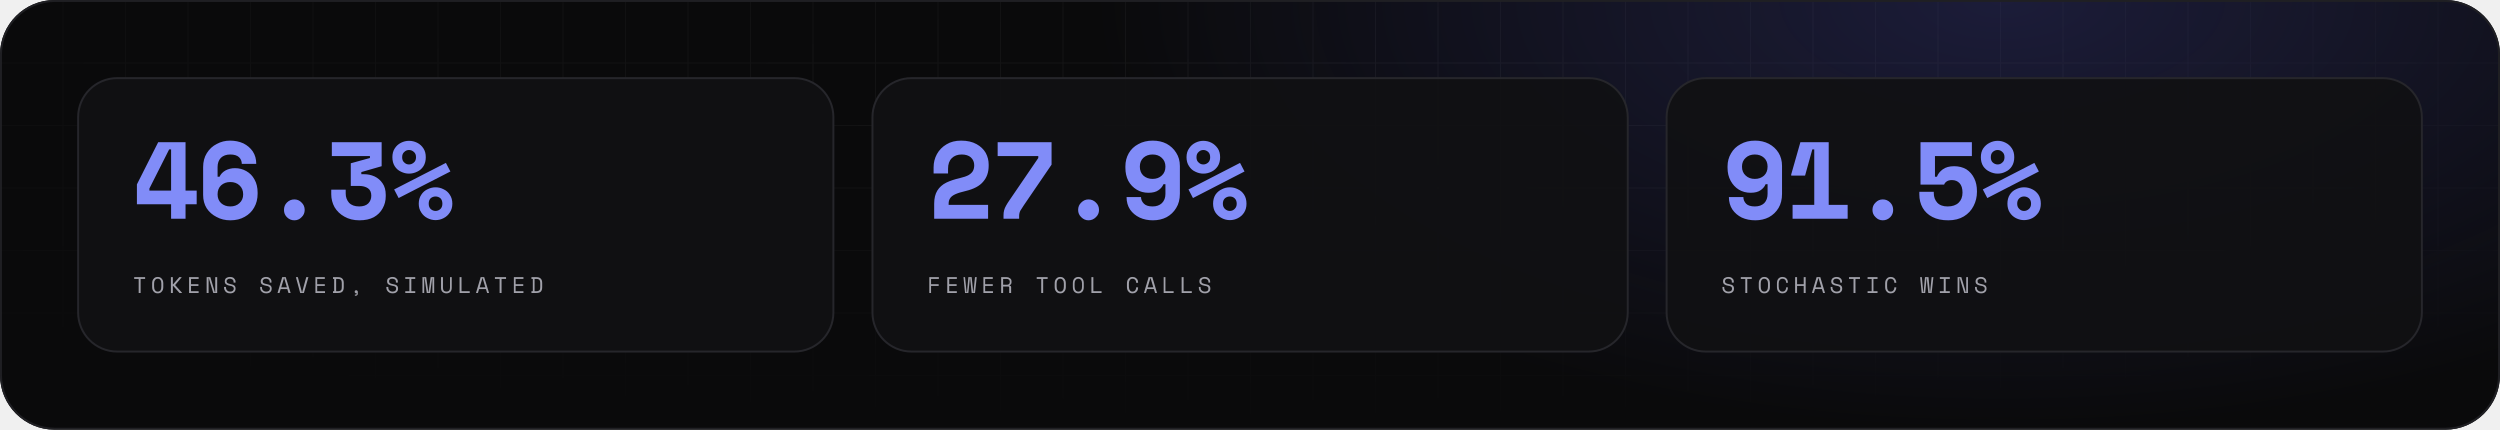
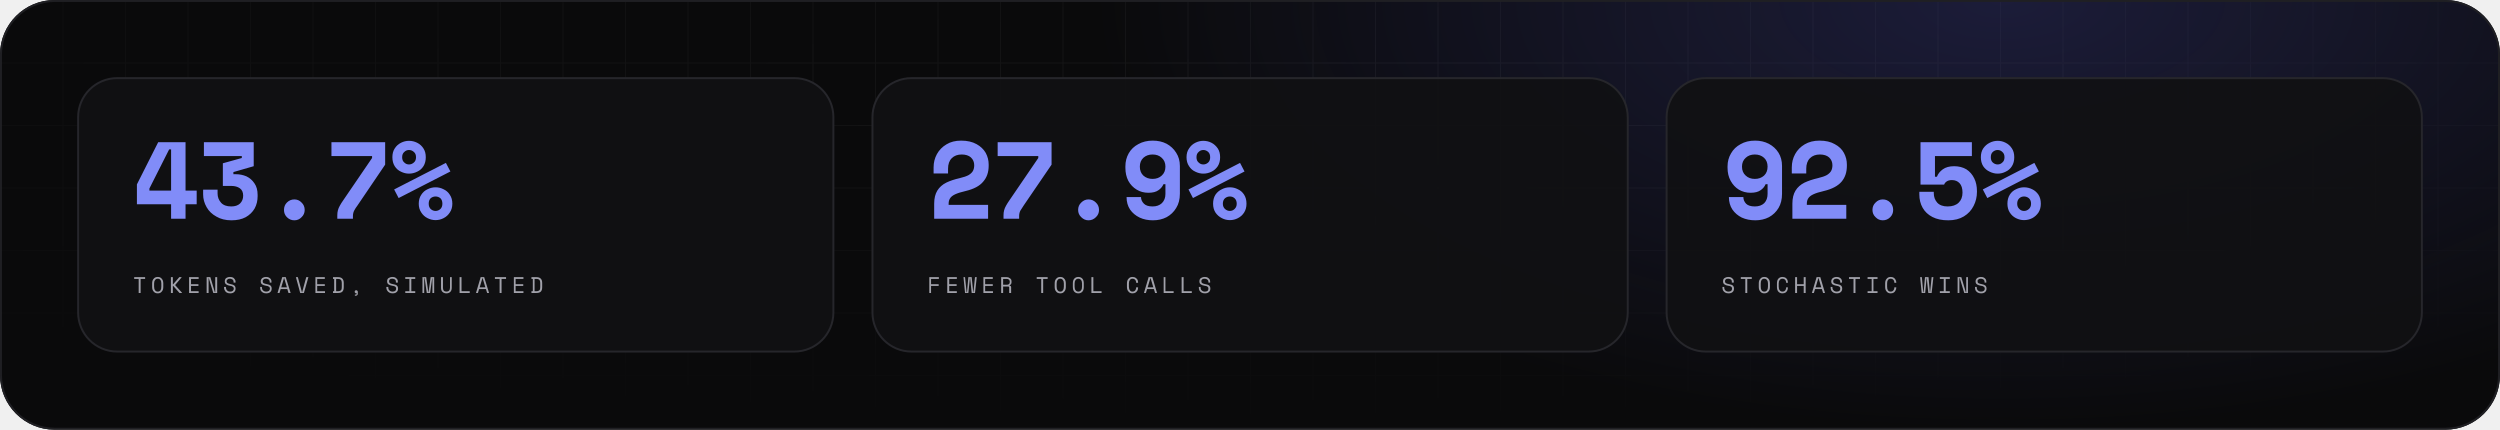
- <svg xmlns="http://www.w3.org/2000/svg" viewBox="0 0 1280 220" width="1280" height="220" role="img" aria-label="46.3% TOKENS SAVED, SIMULATED. 27.9% FEWER TOOL CALLS. 91.5% STOCHASTIC WINS">
+ <svg xmlns="http://www.w3.org/2000/svg" viewBox="0 0 1280 220" width="1280" height="220" role="img" aria-label="43.7% TOKENS SAVED, SIMULATED. 27.9% FEWER TOOL CALLS. 92.5% STOCHASTIC WINS">
  <defs>
    <radialGradient id="vmp-bench-d-g">
      <stop offset="0" stop-color="#6366f1" stop-opacity="0.2" />
      <stop offset="1" stop-color="#6366f1" stop-opacity="0" />
    </radialGradient>
    <pattern id="vmp-bench-d-grid" width="32" height="32" patternUnits="userSpaceOnUse">
      <path d="M32 0H0V32" fill="none" stroke="#ffffff" stroke-opacity="0.045" stroke-width="1" />
    </pattern>
    <radialGradient id="vmp-bench-d-fade" cx="0.5" cy="0.2" r="0.8">
      <stop offset="0" stop-color="#fff" />
      <stop offset="1" stop-color="#fff" stop-opacity="0" />
    </radialGradient>
    <mask id="vmp-bench-d-m">
      <rect width="1280" height="220" fill="url(#vmp-bench-d-fade)" />
    </mask>
    <clipPath id="vmp-bench-d-clip">
      <rect width="1280" height="220" rx="28" />
    </clipPath>
  </defs>
  <g clip-path="url(#vmp-bench-d-clip)">
    <rect width="1280" height="220" fill="#0a0a0b" />
    <rect width="1280" height="220" fill="url(#vmp-bench-d-grid)" mask="url(#vmp-bench-d-m)" />
    <ellipse cx="1024" cy="0" rx="461" ry="220" fill="url(#vmp-bench-d-g)" />
  </g>
  <rect x="0.5" y="0.5" width="1279" height="219" rx="27.5" fill="none" stroke="#1f1f23" />
  <rect x="40.0" y="40" width="386.7" height="140" rx="20" fill="#111113" fill-opacity="0.92" stroke="#26262b" />
-   <path fill="#818cf8" d="M87.6 112V104.6H70.1V94.4L81 72.8H95V97.6H100.7V104.6H95V112ZM76.5 97.6H87.6V76.5H86.6L76.5 96.5ZM117.9 112.8Q114 112.8 110.9 111.1Q107.7 109.5 105.8 106.6Q104 103.7 104 99.8V85.6Q104 81.4 105.9 78.4Q107.8 75.3 111 73.7Q114.1 72 117.8 72Q121.5 72 124.6 73.4Q127.6 74.9 129.4 77.5Q131.2 80.2 131.2 83.9H123.8Q123.8 81.9 122.4 80.5Q120.9 79.1 117.9 79.1Q114.9 79.1 113.1 80.8Q111.4 82.6 111.4 85.5V90.5H112.4Q113.3 88.5 115.4 87.3Q117.6 86.1 120.3 86.1Q123.5 86.1 126.1 87.6Q128.8 89.1 130.3 91.9Q131.9 94.7 131.9 98.6V99.2Q131.9 103.2 130.1 106.3Q128.4 109.3 125.3 111Q122.2 112.8 117.9 112.8ZM117.9 105.7Q120.8 105.7 122.6 104Q124.5 102.3 124.5 99.5Q124.5 96.6 122.6 94.9Q120.8 93.2 117.9 93.2Q115.1 93.2 113.2 94.9Q111.4 96.6 111.4 99.5Q111.4 102.3 113.2 104Q115.1 105.7 117.9 105.7ZM150.7 112.8Q148.5 112.8 146.9 111.2Q145.4 109.7 145.4 107.5Q145.4 105.2 146.9 103.7Q148.5 102.1 150.7 102.1Q152.9 102.1 154.4 103.7Q156 105.2 156 107.5Q156 109.7 154.4 111.2Q152.9 112.8 150.7 112.8ZM184 112.8Q179.6 112.8 176.3 110.9Q173.1 109.1 171.3 106.1Q169.6 103 169.6 99.5V97.1H177V99.1Q177 101.8 178.7 103.8Q180.5 105.7 183.9 105.7Q186.9 105.7 188.5 104.2Q190.1 102.6 190.1 100.2Q190.1 97.6 188.4 96.4Q186.6 95.2 184 95.2H179.6V83.6L189.4 80.9V79.9H169.9V72.8H195.4V85.1L185 88.1V89.2H186.4Q189.2 89.2 191.7 90.3Q194.3 91.5 195.9 93.9Q197.5 96.2 197.5 99.8V100.5Q197.5 103.9 195.9 106.7Q194.4 109.5 191.4 111.2Q188.4 112.8 184 112.8ZM209.4 88.9Q207.3 88.9 205.3 87.9Q203.3 87 202.1 85.1Q200.9 83.2 200.9 80.5Q200.9 77.8 202.1 76Q203.3 74.1 205.3 73.1Q207.3 72.1 209.4 72.1Q211.6 72.1 213.6 73.1Q215.6 74.1 216.8 76Q218 77.8 218 80.5Q218 83.2 216.8 85.1Q215.6 87 213.6 87.9Q211.6 88.9 209.4 88.9ZM209.4 84.2Q210.8 84.2 211.9 83.2Q213 82.3 213 80.5Q213 78.7 211.9 77.8Q210.8 76.8 209.4 76.8Q208 76.8 207 77.8Q205.9 78.7 205.9 80.5Q205.9 82.3 207 83.2Q208 84.2 209.4 84.2ZM204.1 101.4 201.8 97 228.3 83.4 230.6 87.8ZM223 112.7Q220.9 112.7 218.9 111.7Q216.9 110.7 215.7 108.8Q214.4 106.9 214.4 104.3Q214.4 101.6 215.7 99.7Q216.9 97.8 218.9 96.9Q220.9 95.9 223 95.9Q225.2 95.9 227.1 96.9Q229.1 97.8 230.3 99.7Q231.6 101.6 231.6 104.3Q231.6 106.9 230.3 108.8Q229.1 110.7 227.1 111.7Q225.2 112.7 223 112.7ZM223 108Q224.4 108 225.5 107Q226.5 106 226.5 104.3Q226.5 102.5 225.5 101.5Q224.4 100.6 223 100.6Q221.6 100.6 220.5 101.5Q219.5 102.5 219.5 104.3Q219.5 106 220.5 107Q221.6 108 223 108Z" />
+   <path fill="#818cf8" d="M87.6 112V104.6H70.1V94.4L81 72.8H95V97.6H100.7V104.6H95V112ZM76.5 97.6H87.6V76.5H86.6L76.5 96.5ZM118.5 112.8Q114 112.8 110.8 110.9Q107.5 109.1 105.8 106.1Q104 103 104 99.5V97.1H111.4V99.1Q111.4 101.8 113.2 103.8Q114.9 105.7 118.4 105.7Q121.3 105.7 122.9 104.2Q124.5 102.6 124.5 100.2Q124.5 97.6 122.8 96.4Q121.1 95.2 118.5 95.2H114.1V83.6L123.8 80.9V79.9H104.4V72.8H129.9V85.1L119.5 88.1V89.2H120.8Q123.6 89.2 126.2 90.3Q128.7 91.5 130.3 93.9Q131.9 96.2 131.9 99.8V100.5Q131.9 103.9 130.4 106.7Q128.8 109.5 125.8 111.2Q122.8 112.8 118.5 112.8ZM150.7 112.8Q148.5 112.8 146.9 111.2Q145.4 109.7 145.4 107.5Q145.4 105.2 146.9 103.7Q148.5 102.1 150.7 102.1Q152.9 102.1 154.4 103.7Q156 105.2 156 107.5Q156 109.7 154.4 111.2Q152.9 112.8 150.7 112.8ZM172.7 112V110.3Q172.7 108.8 173 107.7Q173.3 106.5 174 105.3Q174.7 104 175.9 102.3L190.5 80.9V79.9H169.7V72.8H197.2V84.3L183.1 105.1Q181.9 106.7 181.3 107.9Q180.7 109.1 180.7 110.7V112ZM209.4 88.9Q207.3 88.9 205.3 87.9Q203.3 87 202.1 85.1Q200.9 83.2 200.9 80.5Q200.9 77.8 202.1 76Q203.3 74.1 205.3 73.1Q207.3 72.1 209.4 72.1Q211.6 72.1 213.6 73.1Q215.6 74.1 216.8 76Q218 77.8 218 80.5Q218 83.2 216.8 85.1Q215.6 87 213.6 87.9Q211.6 88.9 209.4 88.9ZM209.4 84.2Q210.8 84.2 211.9 83.2Q213 82.3 213 80.5Q213 78.7 211.9 77.8Q210.8 76.8 209.4 76.8Q208 76.8 207 77.8Q205.9 78.7 205.9 80.5Q205.9 82.3 207 83.2Q208 84.2 209.4 84.2ZM204.1 101.4 201.8 97 228.3 83.4 230.6 87.8ZM223 112.7Q220.9 112.7 218.9 111.7Q216.9 110.7 215.7 108.8Q214.4 106.9 214.4 104.3Q214.4 101.6 215.7 99.7Q216.9 97.8 218.9 96.9Q220.9 95.9 223 95.9Q225.2 95.9 227.1 96.9Q229.1 97.8 230.3 99.7Q231.6 101.6 231.6 104.3Q231.6 106.9 230.3 108.8Q229.1 110.7 227.1 111.7Q225.2 112.7 223 112.7ZM223 108Q224.4 108 225.5 107Q226.5 106 226.5 104.3Q226.5 102.5 225.5 101.5Q224.4 100.6 223 100.6Q221.6 100.6 220.5 101.5Q219.5 102.5 219.5 104.3Q219.5 106 220.5 107Q221.6 108 223 108Z" />
  <path fill="#a1a1aa" d="M71 150V142.8H68.7V141.9H74.3V142.8H72V150ZM80.8 150.2Q79.4 150.2 78.7 149.3Q77.9 148.5 77.9 146.9V145.1Q77.9 143.5 78.7 142.7Q79.4 141.8 80.8 141.8Q82.1 141.8 82.8 142.7Q83.6 143.5 83.6 145.1V146.9Q83.6 148.5 82.8 149.3Q82.1 150.2 80.8 150.2ZM80.8 149.3Q81.7 149.3 82.2 148.6Q82.6 148 82.6 146.8V145.1Q82.6 144 82.2 143.4Q81.7 142.7 80.8 142.7Q79.8 142.7 79.4 143.4Q78.9 144 78.9 145.1V146.8Q78.9 148 79.4 148.6Q79.8 149.3 80.8 149.3ZM87.5 150V141.9H88.5V145.5H88.7L91.8 141.9H93V142L89.7 145.9V146L93.2 149.9V150H91.9L88.7 146.4H88.5V150ZM96.8 150V141.9H101.7V142.8H97.8V145.5H101.6V146.4H97.8V149.1H101.7V150ZM105.8 150V141.9H107.7L110 149.6H110.2V141.9H111.2V150H109.2L106.9 142.4H106.8V150ZM117.9 150.2Q116.8 150.2 116.1 149.8Q115.4 149.4 115.1 148.7Q114.7 148.1 114.7 147.2V146.9H115.7V147.1Q115.7 148.2 116.3 148.7Q116.8 149.3 117.9 149.3Q118.8 149.3 119.2 148.9Q119.7 148.5 119.7 147.8V147.7Q119.7 147.1 119.2 146.8Q118.7 146.4 117.7 146.3Q116.5 146.1 115.8 145.6Q115.1 145.1 115.1 144.1V143.9Q115.1 143.3 115.4 142.8Q115.7 142.3 116.3 142.1Q116.9 141.8 117.7 141.8Q118.6 141.8 119.3 142.1Q119.9 142.5 120.2 143Q120.6 143.5 120.6 144.2V144.7H119.6V144.3Q119.6 143.7 119.3 143.4Q119.1 143 118.6 142.9Q118.2 142.7 117.7 142.7Q117.3 142.7 116.9 142.8Q116.5 143 116.3 143.3Q116 143.5 116 144V144Q116 144.7 116.6 145Q117.1 145.3 118.2 145.5Q119.4 145.7 120 146.2Q120.6 146.8 120.6 147.7V147.8Q120.6 148.9 119.9 149.5Q119.2 150.2 117.9 150.2ZM136.3 150.2Q135.3 150.2 134.6 149.8Q133.9 149.4 133.5 148.7Q133.2 148.1 133.2 147.2V146.9H134.1V147.1Q134.1 148.2 134.7 148.7Q135.3 149.3 136.3 149.3Q137.2 149.3 137.7 148.9Q138.2 148.5 138.2 147.8V147.7Q138.2 147.1 137.7 146.8Q137.2 146.4 136.2 146.3Q135 146.1 134.2 145.6Q133.5 145.1 133.5 144.1V143.9Q133.5 143.3 133.9 142.8Q134.2 142.3 134.8 142.1Q135.4 141.8 136.2 141.8Q137.1 141.8 137.7 142.1Q138.4 142.5 138.7 143Q139 143.5 139 144.2V144.7H138.1V144.3Q138.1 143.7 137.8 143.4Q137.6 143 137.1 142.9Q136.7 142.7 136.2 142.7Q135.7 142.7 135.4 142.8Q135 143 134.7 143.3Q134.5 143.5 134.5 144V144Q134.5 144.7 135 145Q135.6 145.3 136.7 145.5Q137.9 145.7 138.5 146.2Q139.1 146.8 139.1 147.7V147.8Q139.1 148.9 138.4 149.5Q137.7 150.2 136.3 150.2ZM142.1 150 144.5 141.9H146.3L148.8 150H147.7L147.1 148H143.7L143.1 150ZM144 147.1H146.9L145.5 142.4H145.4ZM153.7 150 151.5 141.9H152.5L154.6 149.6H154.7L156.8 141.9H157.9L155.6 150ZM161.5 150V141.9H166.3V142.8H162.4V145.5H166.3V146.4H162.4V149.1H166.4V150ZM170.5 150V149.1H171.1V142.8H170.5V141.9H173.1Q174.6 141.9 175.3 142.7Q176 143.4 176 144.9V147Q176 148.6 175.3 149.3Q174.6 150 173.1 150ZM172.1 149.1H173Q173.7 149.1 174.1 148.9Q174.6 148.7 174.8 148.3Q175 147.8 175 146.9V145Q175 144.2 174.8 143.7Q174.6 143.2 174.1 143Q173.7 142.8 173 142.8H172.1ZM181.7 151.4V150.8H182.2Q182.6 150.8 182.6 150.4V150.1Q182.5 150.2 182.4 150.2Q182 150.2 181.8 149.9Q181.6 149.7 181.6 149.4Q181.6 149 181.8 148.8Q182.1 148.6 182.4 148.6Q182.7 148.6 182.9 148.8Q183.2 149 183.2 149.4V150.5Q183.2 150.9 182.9 151.1Q182.7 151.4 182.3 151.4ZM201 150.2Q200 150.2 199.3 149.8Q198.6 149.4 198.2 148.7Q197.8 148.1 197.8 147.2V146.9H198.8V147.1Q198.8 148.2 199.4 148.7Q200 149.3 201 149.3Q201.9 149.3 202.4 148.9Q202.8 148.5 202.8 147.8V147.7Q202.8 147.1 202.4 146.8Q201.9 146.4 200.8 146.3Q199.6 146.1 198.9 145.6Q198.2 145.1 198.2 144.1V143.9Q198.2 143.3 198.5 142.8Q198.9 142.3 199.5 142.1Q200.1 141.8 200.9 141.8Q201.8 141.8 202.4 142.1Q203 142.5 203.4 143Q203.7 143.5 203.7 144.2V144.7H202.7V144.3Q202.7 143.7 202.5 143.4Q202.2 143 201.8 142.9Q201.3 142.7 200.8 142.7Q200.4 142.7 200 142.8Q199.6 143 199.4 143.3Q199.2 143.5 199.2 144V144Q199.2 144.7 199.7 145Q200.2 145.3 201.3 145.5Q202.6 145.7 203.2 146.2Q203.8 146.8 203.8 147.7V147.8Q203.8 148.9 203.1 149.5Q202.4 150.2 201 150.2ZM207.5 150V149.1H209.6V142.8H207.5V141.9H212.6V142.8H210.6V149.1H212.6V150ZM216.3 150V141.9H218.2L219.3 149.6H219.4L220.5 141.9H222.3V150H221.4V142.4H221.3L220.2 150H218.5L217.4 142.4H217.2V150ZM228.6 150.2Q227.3 150.2 226.5 149.4Q225.8 148.7 225.8 147.3V141.9H226.8V147.3Q226.8 148.3 227.2 148.8Q227.7 149.3 228.6 149.3Q229.5 149.3 229.9 148.8Q230.4 148.3 230.4 147.3V141.9H231.3V147.3Q231.3 148.7 230.6 149.4Q229.8 150.2 228.6 150.2ZM235.3 150V141.9H236.3V149.1H240.5V150ZM243.7 150 246.1 141.9H247.9L250.4 150H249.4L248.8 148H245.3L244.7 150ZM245.6 147.1H248.5L247.1 142.4H247ZM255.8 150V142.8H253.4V141.9H259.1V142.8H256.8V150ZM263.1 150V141.9H268V142.8H264V145.5H267.9V146.4H264V149.1H268V150ZM272.1 150V149.1H272.8V142.8H272.1V141.9H274.7Q276.2 141.9 276.9 142.7Q277.6 143.4 277.6 144.9V147Q277.6 148.6 276.9 149.3Q276.2 150 274.7 150ZM273.7 149.1H274.6Q275.3 149.1 275.7 148.9Q276.2 148.7 276.4 148.3Q276.6 147.8 276.6 146.9V145Q276.6 144.2 276.4 143.7Q276.2 143.2 275.7 143Q275.3 142.8 274.6 142.8H273.7Z" />
  <rect x="446.7" y="40" width="386.7" height="140" rx="20" fill="#111113" fill-opacity="0.92" stroke="#26262b" />
  <path fill="#818cf8" d="M478.3 112V104.3Q478.3 100.2 479.9 97.6Q481.5 95 484.5 93.5Q487.4 92.1 491.4 91.2Q494.4 90.5 496 89.6Q497.6 88.6 498.2 87.4Q498.8 86.2 498.8 84.6Q498.8 82.2 497.1 80.6Q495.4 79.1 492.4 79.1Q489.2 79.1 487.3 81Q485.4 82.9 485.4 86.4V88.8H478V85.7Q478 82 479.7 78.9Q481.4 75.8 484.6 73.9Q487.7 72 492.1 72Q496.8 72 500 73.8Q503.1 75.5 504.7 78.3Q506.2 81.1 506.2 84.2V84.9Q506.2 89.8 503.4 93Q500.7 96.3 494.4 97.8Q490.9 98.6 489 99.5Q487.1 100.4 486.4 101.6Q485.7 102.7 485.7 104.3V104.9H505.9V112ZM513.8 112V110.3Q513.8 108.8 514.1 107.7Q514.4 106.5 515.1 105.3Q515.8 104 517 102.3L531.6 80.9V79.9H510.8V72.8H538.4V84.3L524.2 105.1Q523.1 106.7 522.4 107.9Q521.8 109.1 521.8 110.7V112ZM557.3 112.8Q555.2 112.8 553.6 111.2Q552 109.7 552 107.5Q552 105.2 553.6 103.7Q555.2 102.1 557.3 102.1Q559.5 102.1 561.1 103.7Q562.7 105.2 562.7 107.5Q562.7 109.7 561.1 111.2Q559.5 112.8 557.3 112.8ZM590.3 112.8Q586.5 112.8 583.5 111.4Q580.4 109.9 578.6 107.3Q576.8 104.6 576.8 100.9H584.2Q584.2 102.8 585.7 104.3Q587.1 105.7 590.1 105.7Q593.1 105.7 594.9 104Q596.7 102.2 596.7 99.3V94.3H595.7Q594.9 96.2 593.1 97.4Q591.3 98.7 588 98.7Q584.6 98.7 582 97.1Q579.3 95.5 577.7 92.6Q576.2 89.7 576.2 85.9V85.2Q576.2 81.5 577.9 78.5Q579.6 75.5 582.8 73.8Q586 72 590.2 72Q594.2 72 597.3 73.6Q600.4 75.3 602.2 78.2Q604.1 81.1 604.1 85V99.2Q604.1 103.5 602.2 106.5Q600.4 109.5 597.3 111.2Q594.2 112.8 590.3 112.8ZM590.1 91.6Q593 91.6 594.8 89.9Q596.7 88.2 596.7 85.3Q596.7 82.5 594.8 80.8Q593 79.1 590.1 79.1Q587.3 79.1 585.4 80.8Q583.6 82.5 583.6 85.3Q583.6 88.2 585.4 89.9Q587.3 91.6 590.1 91.6ZM616.1 88.9Q614 88.9 612 87.9Q610 87 608.8 85.1Q607.5 83.2 607.5 80.5Q607.5 77.8 608.8 76Q610 74.1 612 73.1Q614 72.1 616.1 72.1Q618.3 72.1 620.3 73.1Q622.2 74.1 623.5 76Q624.7 77.8 624.7 80.5Q624.7 83.2 623.5 85.1Q622.2 87 620.3 87.9Q618.3 88.9 616.1 88.9ZM616.1 84.2Q617.5 84.2 618.6 83.2Q619.6 82.3 619.6 80.5Q619.6 78.7 618.6 77.8Q617.5 76.8 616.1 76.8Q614.7 76.8 613.7 77.8Q612.6 78.7 612.6 80.5Q612.6 82.3 613.7 83.2Q614.7 84.2 616.1 84.2ZM610.8 101.4 608.5 97 634.9 83.4 637.2 87.8ZM629.7 112.7Q627.5 112.7 625.6 111.7Q623.6 110.7 622.3 108.8Q621.1 106.9 621.1 104.3Q621.1 101.6 622.3 99.7Q623.6 97.8 625.6 96.9Q627.5 95.9 629.7 95.9Q631.9 95.9 633.8 96.9Q635.8 97.8 637 99.7Q638.2 101.6 638.2 104.3Q638.2 106.9 637 108.8Q635.8 110.7 633.8 111.7Q631.9 112.7 629.7 112.7ZM629.7 108Q631.1 108 632.1 107Q633.2 106 633.2 104.3Q633.2 102.5 632.1 101.5Q631.1 100.6 629.7 100.6Q628.3 100.6 627.2 101.5Q626.1 102.5 626.1 104.3Q626.1 106 627.2 107Q628.3 108 629.7 108Z" />
  <path fill="#a1a1aa" d="M475.8 150V141.9H480.7V142.8H476.7V145.5H480.6V146.4H476.7V150ZM485 150V141.9H489.9V142.8H486V145.5H489.8V146.4H486V149.1H489.9V150ZM494.1 150 493.3 141.9H494.1L494.9 149.6H495.1L495.8 141.9H497.5L498.3 149.6H498.4L499.2 141.9H500.1L499.2 150H497.5L496.7 142.4H496.6L495.8 150ZM503.5 150V141.9H508.3V142.8H504.4V145.5H508.3V146.4H504.4V149.1H508.4V150ZM512.6 150V141.9H515.5Q516.3 141.9 516.8 142.3Q517.4 142.6 517.7 143.1Q517.9 143.5 517.9 144.1V144.5Q517.9 144.9 517.7 145.4Q517.4 145.8 516.9 146.1V146.2Q517.3 146.3 517.5 146.5Q517.7 146.7 517.7 147.1V150H516.7V147.3Q516.7 147 516.6 146.8Q516.4 146.7 516.1 146.7H513.6V150ZM513.6 145.8H515.4Q517 145.8 517 144.4V144.2Q517 143.6 516.6 143.2Q516.2 142.8 515.4 142.8H513.6ZM533.1 150V142.8H530.8V141.9H536.4V142.8H534.1V150ZM542.9 150.2Q541.5 150.2 540.8 149.3Q540 148.5 540 146.9V145.1Q540 143.5 540.8 142.7Q541.5 141.8 542.9 141.8Q544.2 141.8 544.9 142.7Q545.7 143.5 545.7 145.1V146.9Q545.7 148.5 544.9 149.3Q544.2 150.2 542.9 150.2ZM542.9 149.3Q543.8 149.3 544.2 148.6Q544.7 148 544.7 146.8V145.1Q544.7 144 544.2 143.4Q543.8 142.7 542.9 142.7Q541.9 142.7 541.5 143.4Q541 144 541 145.1V146.8Q541 148 541.5 148.6Q541.9 149.3 542.9 149.3ZM552.1 150.2Q550.8 150.2 550 149.3Q549.3 148.5 549.3 146.9V145.1Q549.3 143.5 550 142.7Q550.8 141.8 552.1 141.8Q553.4 141.8 554.2 142.7Q554.9 143.5 554.9 145.1V146.9Q554.9 148.5 554.2 149.3Q553.4 150.2 552.1 150.2ZM552.1 149.3Q553 149.3 553.5 148.6Q554 148 554 146.8V145.1Q554 144 553.5 143.4Q553 142.7 552.1 142.7Q551.2 142.7 550.7 143.4Q550.2 144 550.2 145.1V146.8Q550.2 148 550.7 148.6Q551.2 149.3 552.1 149.3ZM558.8 150V141.9H559.8V149.1H564V150ZM579.8 150.2Q578.5 150.2 577.8 149.3Q577 148.5 577 146.9V145.1Q577 143.5 577.8 142.7Q578.5 141.8 579.8 141.8Q580.8 141.8 581.4 142.2Q582 142.6 582.4 143.2Q582.7 143.9 582.7 144.7V144.8H581.7V144.7Q581.7 144.2 581.5 143.7Q581.3 143.3 580.9 143Q580.5 142.7 579.8 142.7Q578.9 142.7 578.5 143.4Q578 144 578 145.1V146.8Q578 148 578.5 148.6Q578.9 149.3 579.8 149.3Q580.5 149.3 580.9 149Q581.3 148.7 581.5 148.2Q581.7 147.8 581.7 147.2V147.1H582.7V147.2Q582.7 148.1 582.4 148.7Q582 149.4 581.4 149.8Q580.8 150.2 579.8 150.2ZM585.7 150 588.1 141.9H590L592.4 150H591.4L590.8 148H587.3L586.7 150ZM587.6 147.1H590.5L589.1 142.4H589ZM595.8 150V141.9H596.7V149.1H600.9V150ZM605 150V141.9H606V149.1H610.2V150ZM616.9 150.2Q615.9 150.2 615.2 149.8Q614.5 149.4 614.1 148.7Q613.8 148.1 613.8 147.2V146.9H614.7V147.1Q614.7 148.2 615.3 148.7Q615.9 149.3 616.9 149.3Q617.8 149.3 618.3 148.9Q618.7 148.5 618.7 147.8V147.7Q618.7 147.1 618.3 146.8Q617.8 146.4 616.7 146.3Q615.5 146.1 614.8 145.6Q614.1 145.1 614.1 144.1V143.9Q614.1 143.3 614.4 142.8Q614.8 142.3 615.4 142.1Q616 141.8 616.8 141.8Q617.7 141.8 618.3 142.1Q618.9 142.5 619.3 143Q619.6 143.5 619.6 144.2V144.7H618.7V144.3Q618.7 143.7 618.4 143.4Q618.1 143 617.7 142.9Q617.3 142.7 616.7 142.7Q616.3 142.7 615.9 142.8Q615.5 143 615.3 143.3Q615.1 143.5 615.1 144V144Q615.1 144.7 615.6 145Q616.1 145.3 617.2 145.5Q618.5 145.7 619.1 146.2Q619.7 146.8 619.7 147.7V147.8Q619.7 148.9 619 149.5Q618.3 150.2 616.9 150.2Z" />
  <rect x="853.3" y="40" width="386.7" height="140" rx="20" fill="#111113" fill-opacity="0.92" stroke="#26262b" />
-   <path fill="#818cf8" d="M898.7 112.8Q894.9 112.8 891.8 111.4Q888.8 109.9 887 107.3Q885.2 104.6 885.2 100.9H892.6Q892.6 102.8 894 104.3Q895.4 105.7 898.5 105.7Q901.5 105.7 903.3 104Q905 102.2 905 99.3V94.3H904Q903.2 96.2 901.4 97.4Q899.6 98.7 896.3 98.7Q893 98.7 890.3 97.1Q887.7 95.5 886.1 92.6Q884.5 89.7 884.5 85.9V85.2Q884.5 81.5 886.3 78.5Q888 75.5 891.2 73.8Q894.3 72 898.6 72Q902.5 72 905.6 73.6Q908.8 75.3 910.6 78.2Q912.4 81.1 912.4 85V99.2Q912.4 103.5 910.6 106.5Q908.8 109.5 905.7 111.2Q902.6 112.8 898.7 112.8ZM898.5 91.6Q901.3 91.6 903.2 89.9Q905 88.2 905 85.3Q905 82.5 903.2 80.8Q901.3 79.1 898.5 79.1Q895.6 79.1 893.8 80.8Q891.9 82.5 891.9 85.3Q891.9 88.2 893.8 89.9Q895.6 91.6 898.5 91.6ZM917.8 112V104.9H928.9V76.5H927.9L924.2 89.9H917.1V89.3L921.8 72.8H936.3V104.9H946V112ZM964 112.8Q961.8 112.8 960.3 111.2Q958.7 109.7 958.7 107.5Q958.7 105.2 960.3 103.7Q961.8 102.1 964 102.1Q966.2 102.1 967.8 103.7Q969.3 105.2 969.3 107.5Q969.3 109.7 967.8 111.2Q966.2 112.8 964 112.8ZM997.5 112.8Q992.7 112.8 989.4 111.1Q986.1 109.4 984.4 106.4Q982.7 103.4 982.7 99.6V98.2H990.1V98.9Q990.1 101.8 991.9 103.8Q993.7 105.7 997.2 105.7Q1000.8 105.7 1002.8 103.8Q1004.8 101.9 1004.8 98.6Q1004.8 95.4 1003.3 93.8Q1001.8 92.2 999.4 92.2Q997.7 92.2 996.7 92.9Q995.7 93.6 995.4 94.5H983.3V72.8H1009.6V79.9H990.7V90.5H991.7Q992.5 88.3 994.7 86.7Q996.9 85.1 1000.5 85.1Q1004.1 85.1 1006.8 86.7Q1009.4 88.4 1010.8 91.3Q1012.2 94.1 1012.2 97.9V98.2Q1012.2 102.1 1010.5 105.4Q1008.8 108.8 1005.5 110.8Q1002.2 112.8 997.5 112.8ZM1022.8 88.9Q1020.7 88.9 1018.7 87.9Q1016.7 87 1015.4 85.1Q1014.2 83.2 1014.2 80.5Q1014.2 77.8 1015.4 76Q1016.7 74.1 1018.7 73.1Q1020.7 72.1 1022.8 72.1Q1025 72.1 1026.9 73.1Q1028.9 74.1 1030.1 76Q1031.3 77.8 1031.3 80.5Q1031.3 83.2 1030.1 85.1Q1028.9 87 1026.9 87.9Q1025 88.9 1022.8 88.9ZM1022.8 84.2Q1024.2 84.2 1025.2 83.2Q1026.3 82.3 1026.3 80.5Q1026.3 78.7 1025.2 77.8Q1024.2 76.8 1022.8 76.8Q1021.4 76.8 1020.3 77.8Q1019.3 78.7 1019.3 80.5Q1019.3 82.3 1020.3 83.2Q1021.4 84.2 1022.8 84.2ZM1017.5 101.4 1015.2 97 1041.6 83.4 1043.9 87.8ZM1036.3 112.7Q1034.2 112.7 1032.2 111.7Q1030.2 110.7 1029 108.8Q1027.8 106.9 1027.8 104.3Q1027.8 101.6 1029 99.7Q1030.2 97.8 1032.2 96.9Q1034.2 95.9 1036.3 95.9Q1038.5 95.9 1040.5 96.9Q1042.4 97.8 1043.7 99.7Q1044.9 101.6 1044.9 104.3Q1044.9 106.9 1043.7 108.8Q1042.4 110.7 1040.5 111.7Q1038.5 112.7 1036.3 112.7ZM1036.3 108Q1037.7 108 1038.8 107Q1039.9 106 1039.9 104.3Q1039.9 102.5 1038.8 101.5Q1037.7 100.6 1036.3 100.6Q1034.9 100.6 1033.9 101.5Q1032.8 102.5 1032.8 104.3Q1032.8 106 1033.9 107Q1034.9 108 1036.3 108Z" />
+   <path fill="#818cf8" d="M898.7 112.8Q894.9 112.8 891.8 111.4Q888.8 109.9 887 107.3Q885.2 104.6 885.2 100.9H892.6Q892.6 102.8 894 104.3Q895.4 105.7 898.5 105.7Q901.5 105.7 903.3 104Q905 102.2 905 99.3V94.3H904Q903.2 96.2 901.4 97.4Q899.6 98.7 896.3 98.7Q893 98.7 890.3 97.1Q887.7 95.5 886.1 92.6Q884.5 89.7 884.5 85.9V85.2Q884.5 81.5 886.3 78.5Q888 75.5 891.2 73.8Q894.3 72 898.6 72Q902.5 72 905.6 73.6Q908.8 75.3 910.6 78.2Q912.4 81.1 912.4 85V99.2Q912.4 103.5 910.6 106.5Q908.8 109.5 905.7 111.2Q902.6 112.8 898.7 112.8ZM898.5 91.6Q901.3 91.6 903.2 89.9Q905 88.2 905 85.3Q905 82.5 903.2 80.8Q901.3 79.1 898.5 79.1Q895.6 79.1 893.8 80.8Q891.9 82.5 891.9 85.3Q891.9 88.2 893.8 89.9Q895.6 91.6 898.5 91.6ZM917.7 112V104.3Q917.7 100.2 919.3 97.6Q920.9 95 923.9 93.5Q926.9 92.1 930.8 91.2Q933.8 90.5 935.4 89.6Q937 88.6 937.6 87.4Q938.2 86.2 938.2 84.6Q938.2 82.2 936.5 80.6Q934.8 79.1 931.8 79.1Q928.6 79.1 926.7 81Q924.8 82.9 924.8 86.4V88.8H917.4V85.7Q917.4 82 919.1 78.9Q920.8 75.8 924 73.9Q927.2 72 931.6 72Q936.3 72 939.4 73.8Q942.6 75.5 944.1 78.3Q945.6 81.1 945.6 84.2V84.9Q945.6 89.8 942.9 93Q940.1 96.3 933.8 97.8Q930.3 98.6 928.4 99.5Q926.5 100.4 925.8 101.6Q925.1 102.7 925.1 104.3V104.9H945.3V112ZM964 112.8Q961.8 112.8 960.3 111.2Q958.7 109.7 958.7 107.5Q958.7 105.2 960.3 103.7Q961.8 102.1 964 102.1Q966.2 102.1 967.8 103.7Q969.3 105.2 969.3 107.5Q969.3 109.7 967.8 111.2Q966.2 112.8 964 112.8ZM997.5 112.8Q992.7 112.8 989.4 111.1Q986.1 109.4 984.4 106.4Q982.7 103.4 982.7 99.6V98.2H990.1V98.9Q990.1 101.8 991.9 103.8Q993.7 105.7 997.2 105.7Q1000.8 105.7 1002.8 103.8Q1004.8 101.9 1004.8 98.6Q1004.8 95.4 1003.3 93.8Q1001.8 92.2 999.4 92.2Q997.7 92.2 996.7 92.9Q995.7 93.6 995.4 94.5H983.3V72.8H1009.6V79.9H990.7V90.5H991.7Q992.5 88.3 994.7 86.7Q996.9 85.1 1000.5 85.1Q1004.1 85.1 1006.8 86.7Q1009.4 88.4 1010.8 91.3Q1012.2 94.1 1012.2 97.9V98.2Q1012.2 102.1 1010.5 105.4Q1008.8 108.8 1005.5 110.8Q1002.2 112.8 997.5 112.8ZM1022.8 88.9Q1020.7 88.9 1018.7 87.9Q1016.7 87 1015.4 85.1Q1014.2 83.2 1014.2 80.5Q1014.2 77.8 1015.4 76Q1016.7 74.1 1018.7 73.1Q1020.7 72.1 1022.8 72.1Q1025 72.1 1026.9 73.1Q1028.9 74.1 1030.1 76Q1031.3 77.8 1031.3 80.5Q1031.3 83.2 1030.1 85.1Q1028.9 87 1026.9 87.9Q1025 88.9 1022.8 88.9ZM1022.8 84.2Q1024.2 84.2 1025.2 83.2Q1026.3 82.3 1026.3 80.5Q1026.3 78.7 1025.2 77.8Q1024.2 76.8 1022.8 76.8Q1021.4 76.8 1020.3 77.8Q1019.3 78.7 1019.3 80.5Q1019.3 82.3 1020.3 83.2Q1021.4 84.2 1022.8 84.2ZM1017.5 101.4 1015.2 97 1041.6 83.4 1043.9 87.8ZM1036.3 112.7Q1034.2 112.7 1032.2 111.7Q1030.2 110.7 1029 108.8Q1027.8 106.9 1027.8 104.3Q1027.8 101.6 1029 99.7Q1030.2 97.8 1032.2 96.9Q1034.2 95.9 1036.3 95.9Q1038.5 95.9 1040.5 96.9Q1042.4 97.8 1043.7 99.7Q1044.9 101.6 1044.9 104.3Q1044.9 106.9 1043.7 108.8Q1042.4 110.7 1040.5 111.7Q1038.5 112.7 1036.3 112.7ZM1036.3 108Q1037.7 108 1038.8 107Q1039.9 106 1039.9 104.3Q1039.9 102.5 1038.8 101.5Q1037.7 100.6 1036.3 100.6Q1034.9 100.6 1033.9 101.5Q1032.8 102.5 1032.8 104.3Q1032.8 106 1033.9 107Q1034.9 108 1036.3 108Z" />
  <path fill="#a1a1aa" d="M885 150.2Q884 150.2 883.3 149.8Q882.6 149.4 882.2 148.7Q881.9 148.1 881.9 147.2V146.9H882.8V147.1Q882.8 148.2 883.4 148.7Q884 149.3 885 149.3Q885.9 149.3 886.4 148.9Q886.8 148.5 886.8 147.8V147.7Q886.8 147.1 886.4 146.8Q885.9 146.4 884.8 146.3Q883.6 146.1 882.9 145.6Q882.2 145.1 882.2 144.1V143.9Q882.2 143.3 882.5 142.8Q882.9 142.3 883.5 142.1Q884.1 141.8 884.9 141.8Q885.8 141.8 886.4 142.1Q887 142.5 887.4 143Q887.7 143.5 887.7 144.2V144.7H886.7V144.3Q886.7 143.7 886.5 143.4Q886.2 143 885.8 142.9Q885.3 142.7 884.8 142.7Q884.4 142.7 884 142.8Q883.6 143 883.4 143.3Q883.2 143.5 883.2 144V144Q883.2 144.7 883.7 145Q884.2 145.3 885.3 145.5Q886.6 145.7 887.2 146.2Q887.8 146.8 887.8 147.7V147.8Q887.8 148.9 887.1 149.5Q886.4 150.2 885 150.2ZM893.6 150V142.8H891.3V141.9H896.9V142.8H894.6V150ZM903.3 150.2Q902 150.2 901.3 149.3Q900.5 148.5 900.5 146.9V145.1Q900.5 143.5 901.3 142.7Q902 141.8 903.3 141.8Q904.7 141.8 905.4 142.7Q906.2 143.5 906.2 145.1V146.9Q906.2 148.5 905.4 149.3Q904.7 150.2 903.3 150.2ZM903.3 149.3Q904.3 149.3 904.7 148.6Q905.2 148 905.2 146.8V145.1Q905.2 144 904.7 143.4Q904.3 142.7 903.3 142.7Q902.4 142.7 901.9 143.4Q901.5 144 901.5 145.1V146.8Q901.5 148 901.9 148.6Q902.4 149.3 903.3 149.3ZM912.6 150.2Q911.3 150.2 910.5 149.3Q909.8 148.5 909.8 146.9V145.1Q909.8 143.5 910.5 142.7Q911.3 141.8 912.6 141.8Q913.5 141.8 914.2 142.2Q914.8 142.6 915.1 143.2Q915.4 143.9 915.4 144.7V144.8H914.5V144.7Q914.5 144.2 914.3 143.7Q914.1 143.3 913.7 143Q913.3 142.7 912.6 142.7Q911.7 142.7 911.2 143.4Q910.7 144 910.7 145.1V146.8Q910.7 148 911.2 148.6Q911.7 149.3 912.6 149.3Q913.3 149.3 913.7 149Q914.1 148.7 914.3 148.2Q914.5 147.8 914.5 147.2V147.1H915.4V147.2Q915.4 148.1 915.1 148.7Q914.8 149.4 914.2 149.8Q913.5 150.2 912.6 150.2ZM919.1 150V141.9H920.1V145.5H923.5V141.9H924.5V150H923.5V146.4H920.1V150ZM927.7 150 930.1 141.9H932L934.4 150H933.4L932.8 148H929.3L928.7 150ZM929.6 147.1H932.5L931.1 142.4H931ZM940.4 150.2Q939.4 150.2 938.7 149.8Q938 149.4 937.6 148.7Q937.3 148.1 937.3 147.2V146.9H938.2V147.1Q938.2 148.2 938.8 148.7Q939.4 149.3 940.4 149.3Q941.3 149.3 941.8 148.9Q942.2 148.5 942.2 147.8V147.7Q942.2 147.1 941.8 146.8Q941.3 146.4 940.3 146.3Q939.1 146.1 938.3 145.6Q937.6 145.1 937.6 144.1V143.9Q937.6 143.3 938 142.8Q938.3 142.3 938.9 142.1Q939.5 141.8 940.3 141.8Q941.2 141.8 941.8 142.1Q942.5 142.5 942.8 143Q943.1 143.5 943.1 144.2V144.7H942.2V144.3Q942.2 143.7 941.9 143.4Q941.6 143 941.2 142.9Q940.8 142.7 940.3 142.7Q939.8 142.7 939.4 142.8Q939.1 143 938.8 143.3Q938.6 143.5 938.6 144V144Q938.6 144.7 939.1 145Q939.7 145.3 940.8 145.5Q942 145.7 942.6 146.2Q943.2 146.8 943.2 147.7V147.8Q943.2 148.9 942.5 149.5Q941.8 150.2 940.4 150.2ZM949 150V142.8H946.7V141.9H952.3V142.8H950V150ZM956.2 150V149.1H958.3V142.8H956.2V141.9H961.3V142.8H959.2V149.1H961.3V150ZM968 150.2Q966.7 150.2 966 149.3Q965.2 148.5 965.2 146.9V145.1Q965.2 143.5 966 142.7Q966.7 141.8 968 141.8Q969 141.8 969.6 142.2Q970.2 142.6 970.5 143.2Q970.9 143.9 970.9 144.7V144.8H969.9V144.7Q969.9 144.2 969.7 143.7Q969.5 143.3 969.1 143Q968.7 142.7 968 142.7Q967.1 142.7 966.6 143.4Q966.2 144 966.2 145.1V146.8Q966.2 148 966.6 148.6Q967.1 149.3 968 149.3Q968.7 149.3 969.1 149Q969.5 148.7 969.7 148.2Q969.9 147.8 969.9 147.2V147.1H970.9V147.2Q970.9 148.1 970.5 148.7Q970.2 149.4 969.6 149.8Q969 150.2 968 150.2ZM983.9 150 983.1 141.9H984L984.7 149.6H984.9L985.6 141.9H987.4L988.1 149.6H988.2L989 141.9H989.9L989 150H987.3L986.5 142.4H986.4L985.7 150ZM993.2 150V149.1H995.2V142.8H993.2V141.9H998.3V142.8H996.2V149.1H998.3V150ZM1002.3 150V141.9H1004.2L1006.5 149.6H1006.7V141.9H1007.6V150H1005.7L1003.4 142.4H1003.2V150ZM1014.3 150.2Q1013.3 150.2 1012.6 149.8Q1011.9 149.4 1011.5 148.7Q1011.2 148.1 1011.2 147.2V146.9H1012.1V147.1Q1012.1 148.2 1012.7 148.7Q1013.3 149.3 1014.3 149.3Q1015.2 149.3 1015.7 148.9Q1016.2 148.5 1016.2 147.8V147.7Q1016.2 147.1 1015.7 146.8Q1015.2 146.4 1014.2 146.3Q1013 146.1 1012.2 145.6Q1011.5 145.1 1011.5 144.1V143.9Q1011.5 143.3 1011.9 142.8Q1012.2 142.3 1012.8 142.1Q1013.4 141.8 1014.2 141.8Q1015.1 141.8 1015.7 142.1Q1016.4 142.5 1016.7 143Q1017 143.5 1017 144.2V144.7H1016.1V144.3Q1016.1 143.7 1015.8 143.4Q1015.6 143 1015.1 142.9Q1014.7 142.7 1014.2 142.7Q1013.7 142.7 1013.4 142.8Q1013 143 1012.7 143.3Q1012.5 143.5 1012.5 144V144Q1012.5 144.7 1013 145Q1013.6 145.3 1014.7 145.5Q1015.9 145.7 1016.5 146.2Q1017.1 146.8 1017.1 147.7V147.8Q1017.1 148.9 1016.4 149.5Q1015.7 150.2 1014.3 150.2Z" />
</svg>
